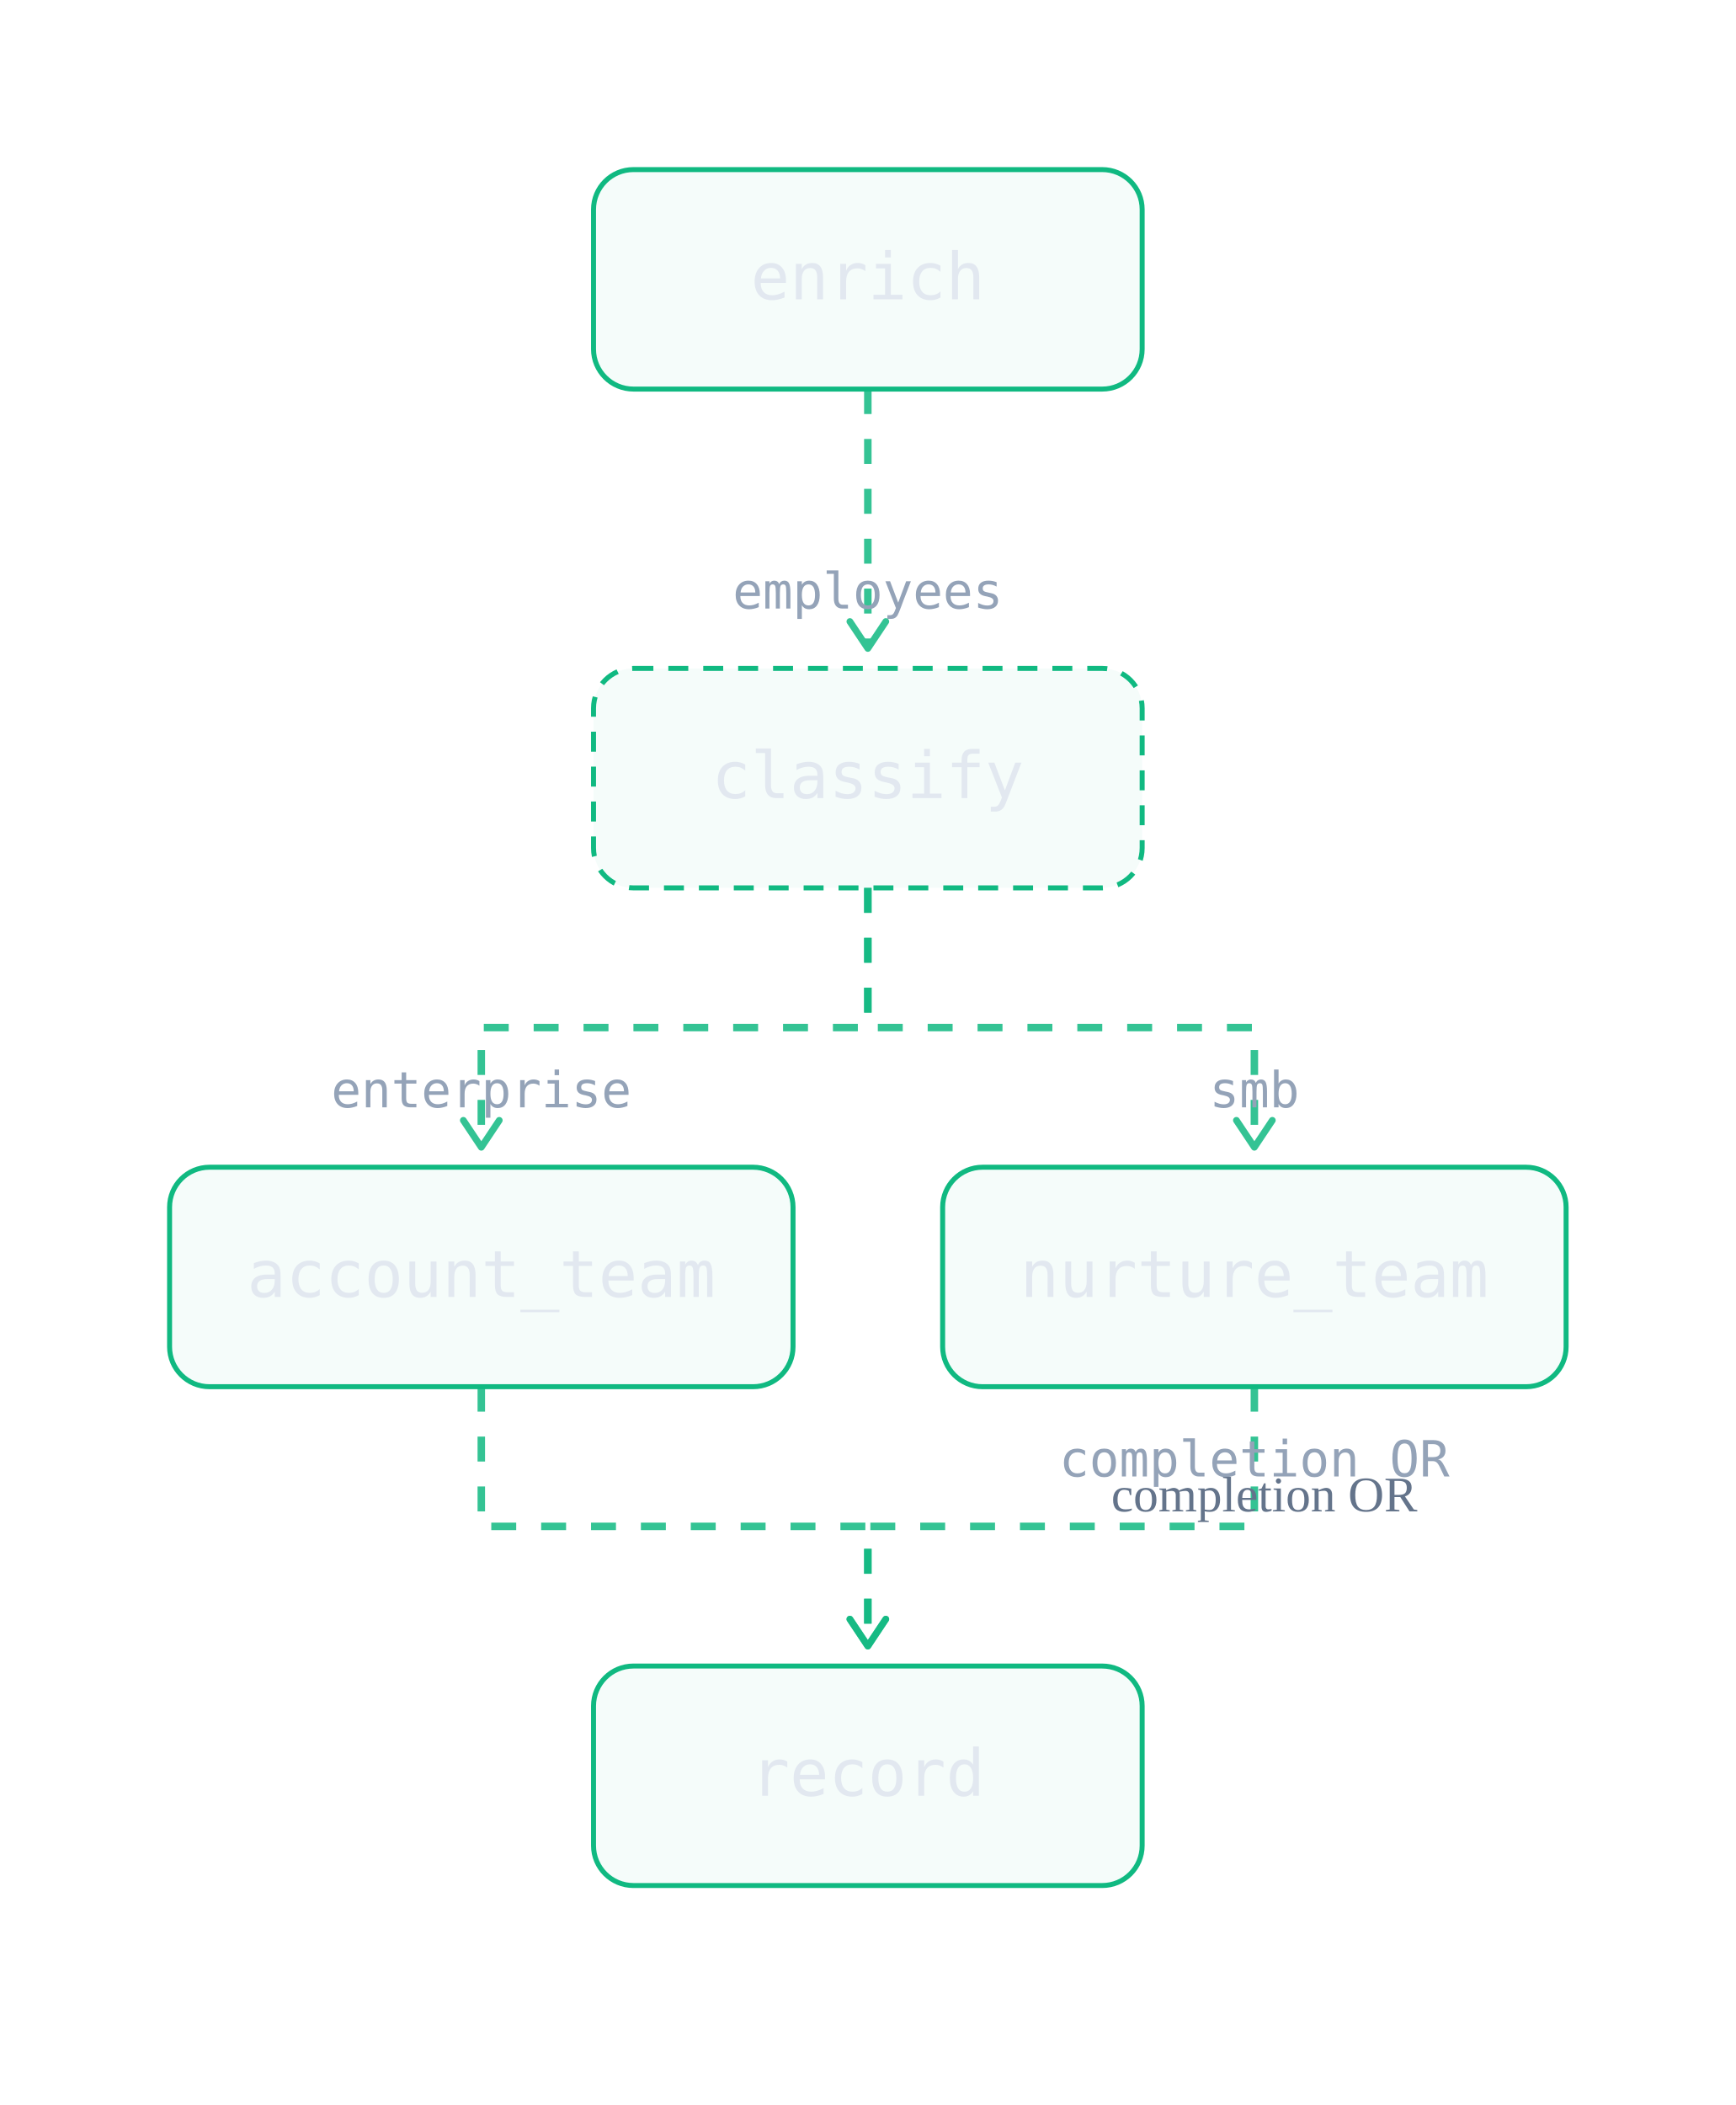
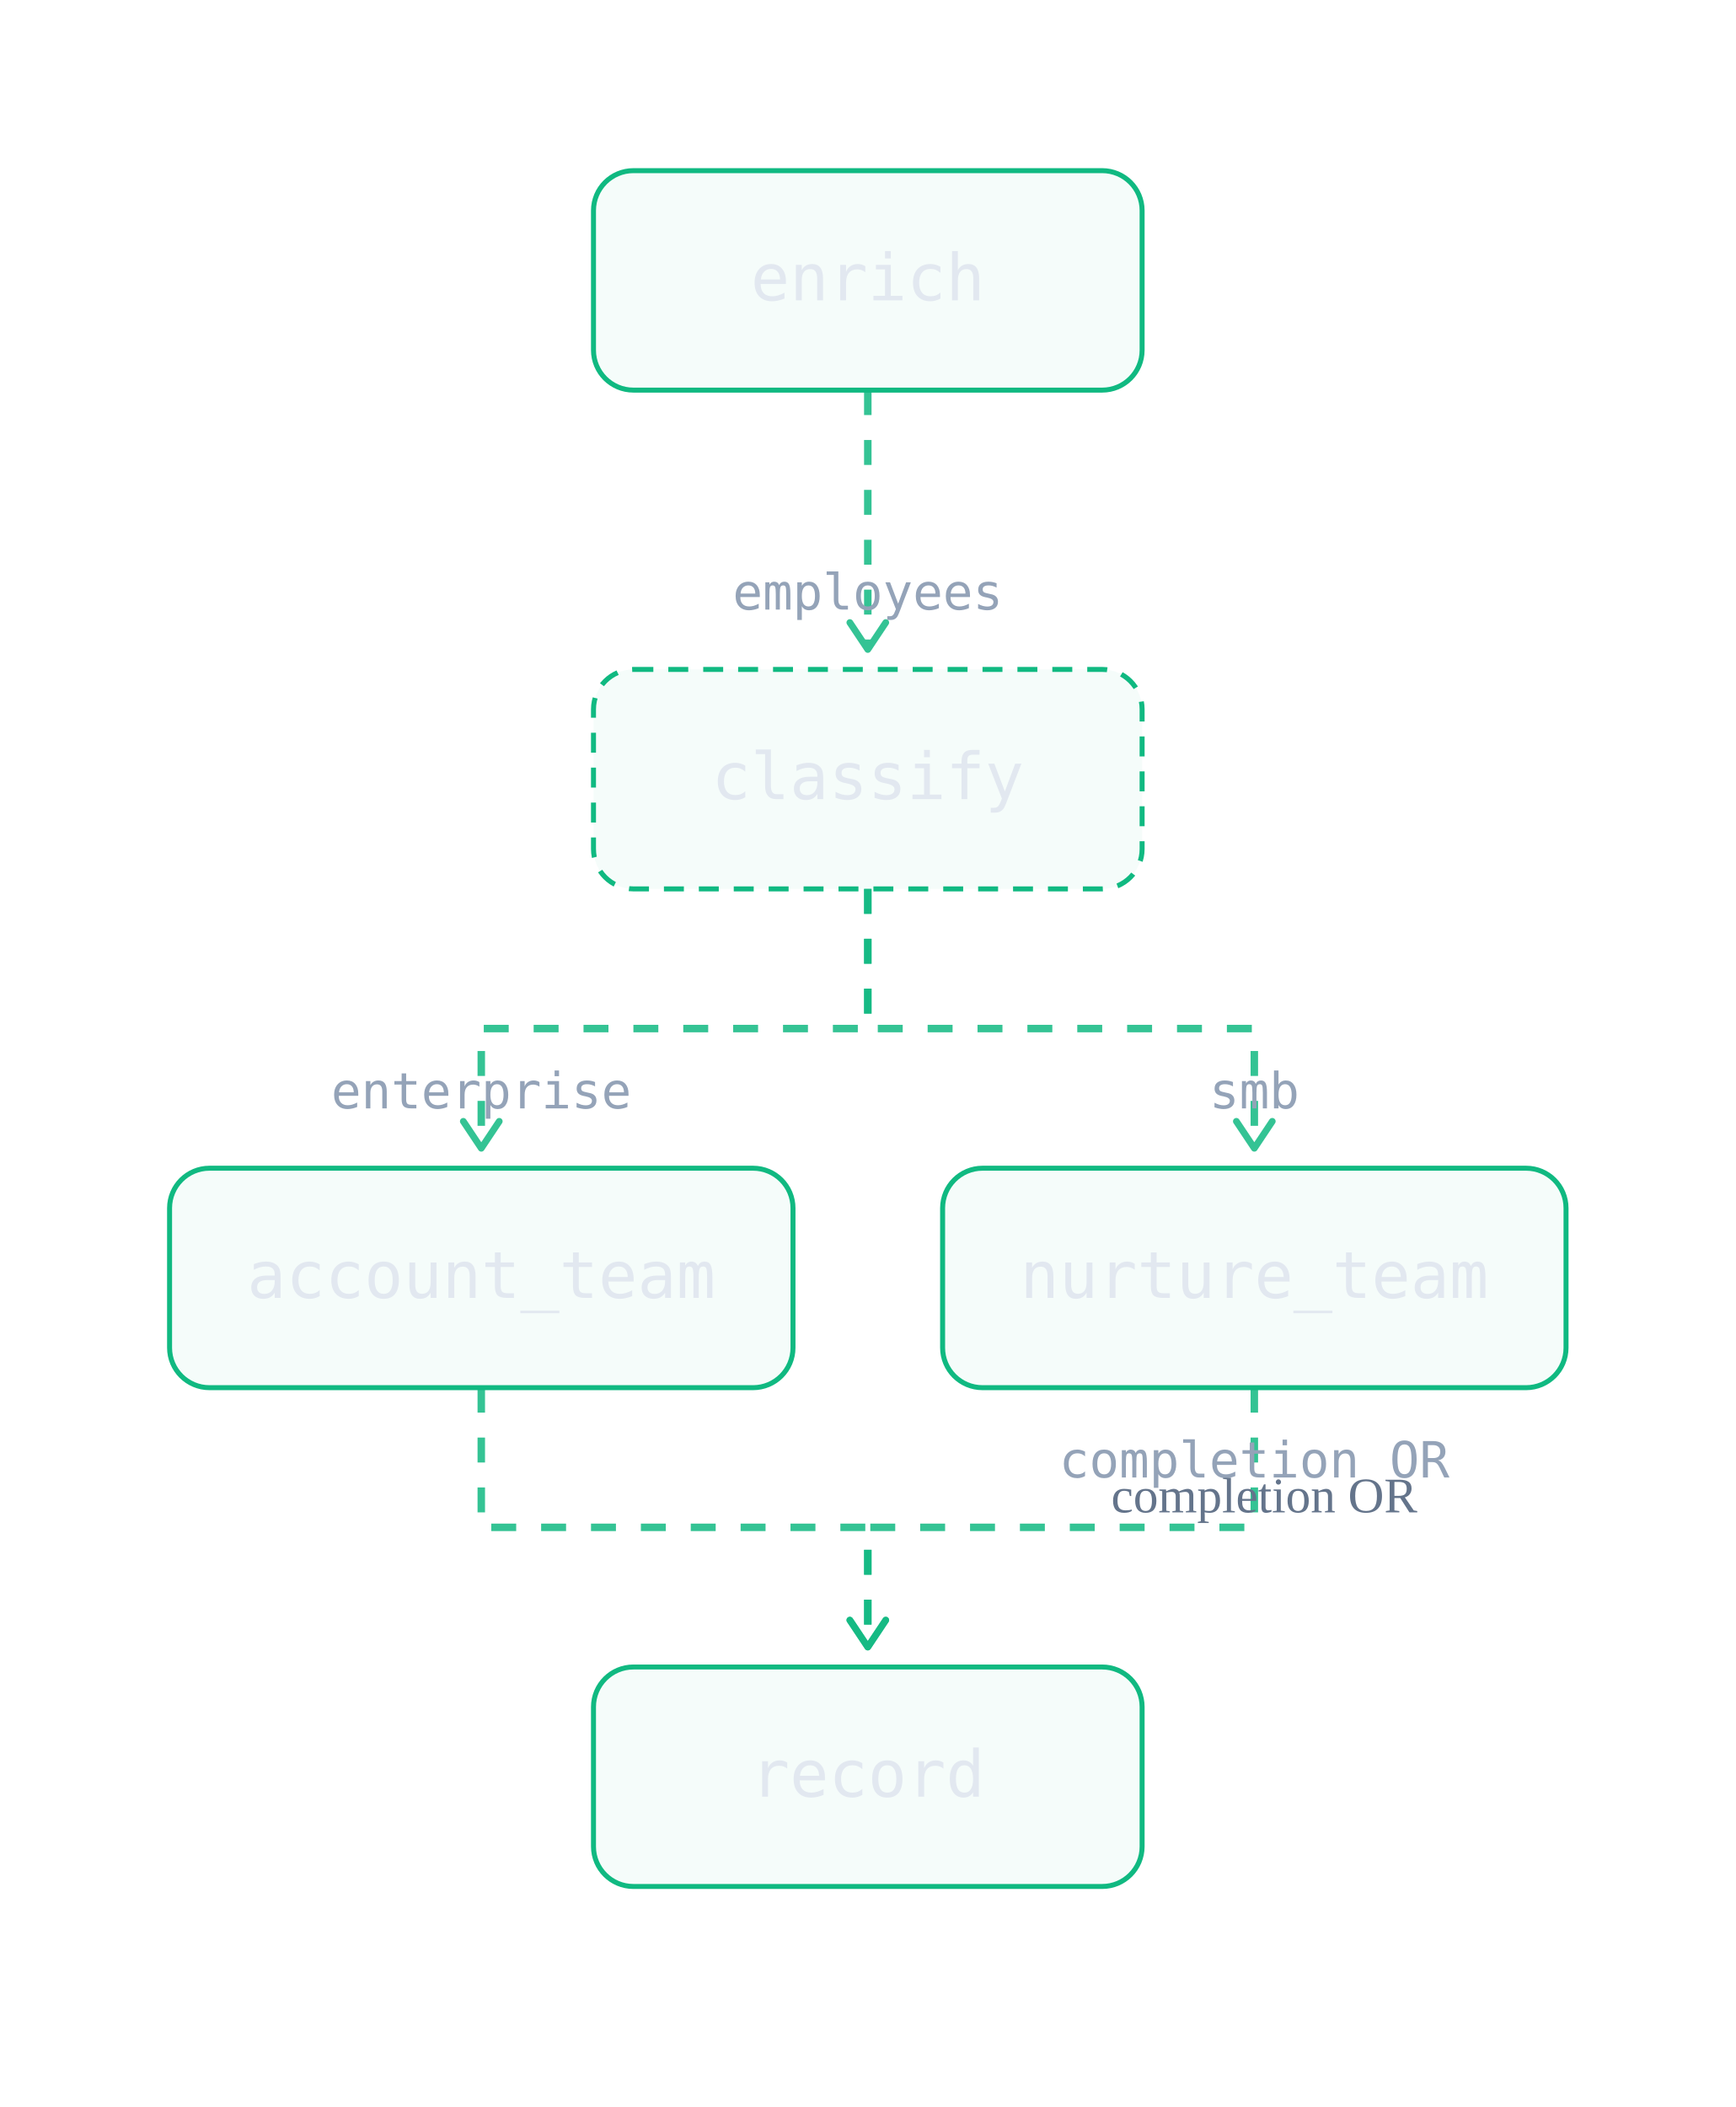
- <svg xmlns="http://www.w3.org/2000/svg" id="flowsvg" width="100%" viewBox="0 0 348 422" role="img" aria-roledescription="flowchart" aria-labelledby="flowsvg-title" aria-describedby="flowsvg-desc" style="background:#020617;border-radius:12px">
+ <svg xmlns="http://www.w3.org/2000/svg" id="flowsvg" width="346" height="420" viewBox="0 0 348 422" role="img" aria-roledescription="flowchart" aria-labelledby="flowsvg-title" aria-describedby="flowsvg-desc" style="background:#020617;border-radius:12px">
  <style>
  * { margin: 0; padding: 0; box-sizing: border-box; }
  body { font-family: 'JetBrains Mono', ui-monospace, 'SF Mono', 'Cascadia Code', Menlo, Consolas, monospace; background: #020617;
         min-height: 100vh; padding: 2rem; color: #e2e8f0; }
  .container { max-width: 960px; margin: 0 auto; }
  .header { display: flex; align-items: center; gap: 12px; margin-bottom: 0.4rem; }
  .pulse-dot { width: 10px; height: 10px; border-radius: 50%; background: #34d399; }
  h1 { font-size: 1.25rem; font-weight: 600; letter-spacing: -0.02em; }
  .subtitle { color: #64748b; font-size: 0.8rem; margin-bottom: 1.5rem; }
  .diagram-card { border: 1px solid #1e293b; border-radius: 12px; position: relative;
    background: repeating-linear-gradient(0deg, #0f1b33 0 0.5px, transparent 0.5px 40px),
      repeating-linear-gradient(90deg, #0f1b33 0 0.5px, transparent 0.5px 40px), #030a1c;
    padding: 1.25rem 1rem; }
  .pause-btn { position: absolute; top: 12px; right: 12px; z-index: 2; background: transparent;
    border: 1px solid #1e293b; color: #64748b; border-radius: 6px; padding: 4px 10px;
    font: inherit; font-size: 11px; cursor: pointer; }
  .pause-btn:hover { color: #e2e8f0; border-color: #334155; }
  .footer { color: #475569; font-size: 0.7rem; margin-top: 1rem; }
  .flow { stroke-dasharray: 5 5; }
  .flow-async { stroke-dasharray: 2 4; }
  .flow-auth { stroke-dasharray: 4 4; }
  @media (prefers-reduced-motion: no-preference) {
    .flow { animation: dashmove 0.75s linear infinite; }
    .flow-async { animation: dashasync 0.9s linear infinite; }
    .flow-auth { animation: dashauth 1.2s linear infinite; }
    .pulse-dot { animation: pulse 2s ease-in-out infinite; }
  }
  @keyframes dashmove { to { stroke-dashoffset: -10; } }
  @keyframes dashasync { to { stroke-dashoffset: -12; } }
  @keyframes dashauth { to { stroke-dashoffset: -8; } }
  @keyframes pulse { 0%, 100% { opacity: 1; } 50% { opacity: 0.4; } }
  body.paused .flow, body.paused .flow-async, body.paused .flow-auth,
  body.paused .pulse-dot { animation-play-state: paused; }
</style>
  <defs>
    <marker id="arrow" viewBox="0 0 10 10" refX="8" refY="5" markerWidth="6" markerHeight="6" orient="auto-start-reverse">
      <path d="M2 1L8 5L2 9" fill="none" stroke="context-stroke" stroke-width="1.5" stroke-linecap="round" stroke-linejoin="round" />
    </marker>
  </defs>
  <g fill="none">
    <path class="flow" d="M174 78 V130" stroke="#10b981" stroke-width="1.5" opacity="0.85" marker-end="url(#arrow)" />
    <path class="flow" d="M174 178 V206 H96.5 V230" stroke="#10b981" stroke-width="1.5" opacity="0.85" marker-end="url(#arrow)" />
    <path class="flow" d="M174 178 V206 H251.5 V230" stroke="#10b981" stroke-width="1.5" opacity="0.85" marker-end="url(#arrow)" />
    <path class="flow" d="M96.5 278 V306 H174 V330" stroke="#10b981" stroke-width="1.5" opacity="0.85" marker-end="url(#arrow)" />
    <path class="flow" d="M251.5 278 V306 H174 V330" stroke="#10b981" stroke-width="1.5" opacity="0.85" marker-end="url(#arrow)" />
  </g>
  <text x="174.0" y="122.0" text-anchor="middle" font-family="monospace" fill="#94a3b8" font-size="10">employees</text>
  <text x="96.5" y="222.0" text-anchor="middle" font-family="monospace" fill="#94a3b8" font-size="10">enterprise</text>
  <text x="251.5" y="222.0" text-anchor="middle" font-family="monospace" fill="#94a3b8" font-size="10">smb</text>
  <text x="251.5" y="296.0" text-anchor="middle" font-family="monospace" fill="#94a3b8" font-size="10">completion OR</text>
  <text x="222.8" y="303" fill="#64748b" font-size="10">completion OR</text>
  <g />
  <g font-family="JetBrains Mono, ui-monospace, 'SF Mono', 'Cascadia Code', Menlo, Consolas, monospace" text-anchor="middle">
    <rect x="119" y="34" width="110" height="44" rx="8" fill="rgba(16,185,129,0.04)" stroke="#10b981" />
    <text x="174" y="60" fill="#e2e8f0" font-size="13" font-weight="500">enrich</text>
    <rect x="119" y="134" width="110" height="44" rx="8" fill="rgba(16,185,129,0.04)" stroke="#10b981" stroke-dasharray="4 3" />
    <text x="174" y="160" fill="#e2e8f0" font-size="13" font-weight="500">classify</text>
    <rect x="34" y="234" width="125" height="44" rx="8" fill="rgba(16,185,129,0.04)" stroke="#10b981" />
    <text x="96.5" y="260" fill="#e2e8f0" font-size="13" font-weight="500">account_team</text>
    <rect x="189" y="234" width="125" height="44" rx="8" fill="rgba(16,185,129,0.04)" stroke="#10b981" />
    <text x="251.5" y="260" fill="#e2e8f0" font-size="13" font-weight="500">nurture_team</text>
    <rect x="119" y="334" width="110" height="44" rx="8" fill="rgba(16,185,129,0.04)" stroke="#10b981" />
    <text x="174" y="360" fill="#e2e8f0" font-size="13" font-weight="500">record</text>
  </g>
</svg>
